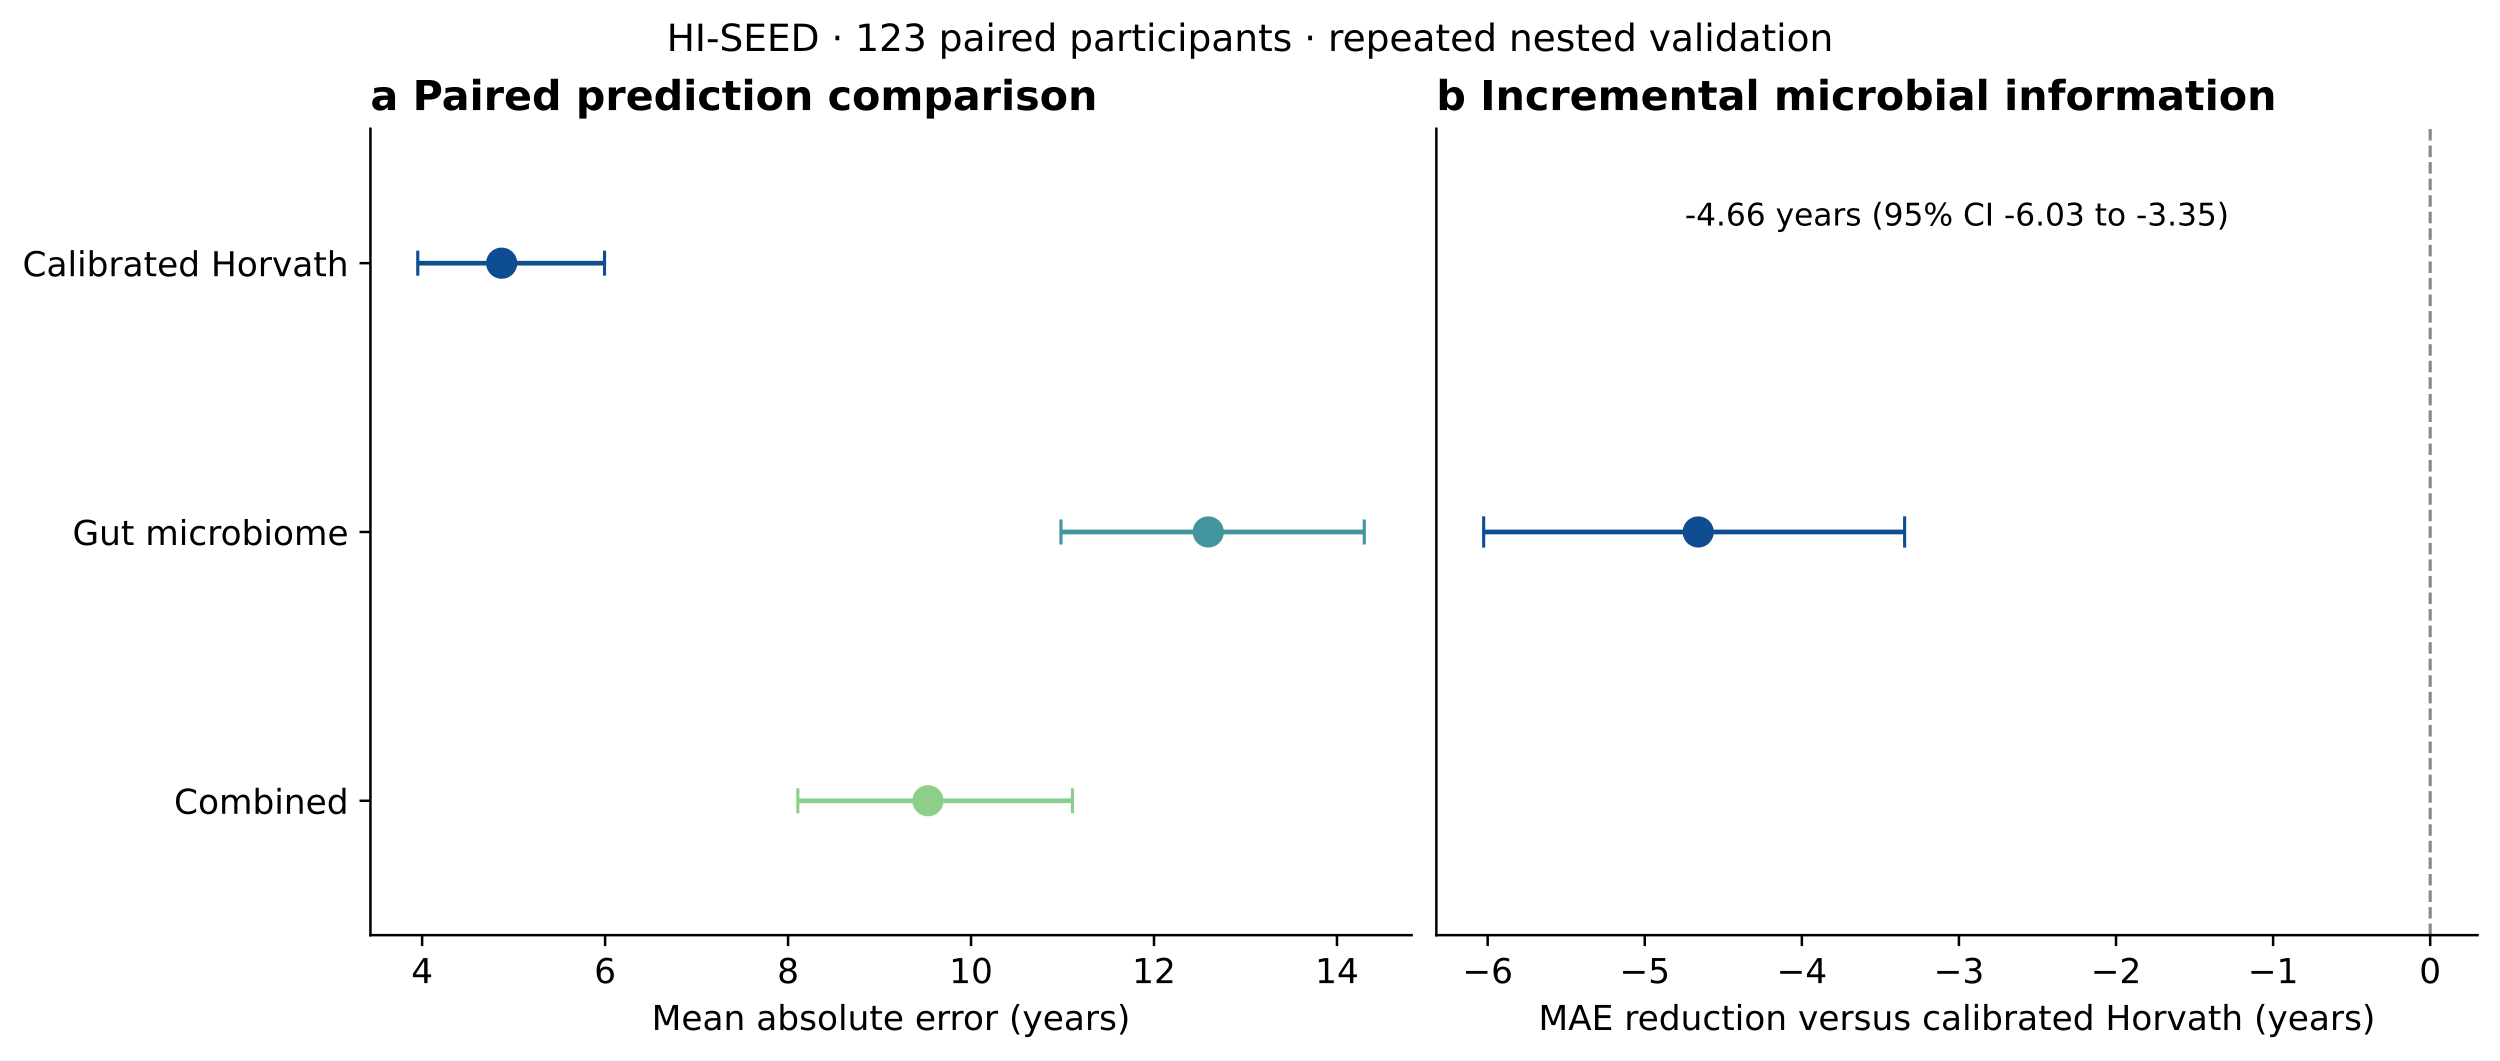
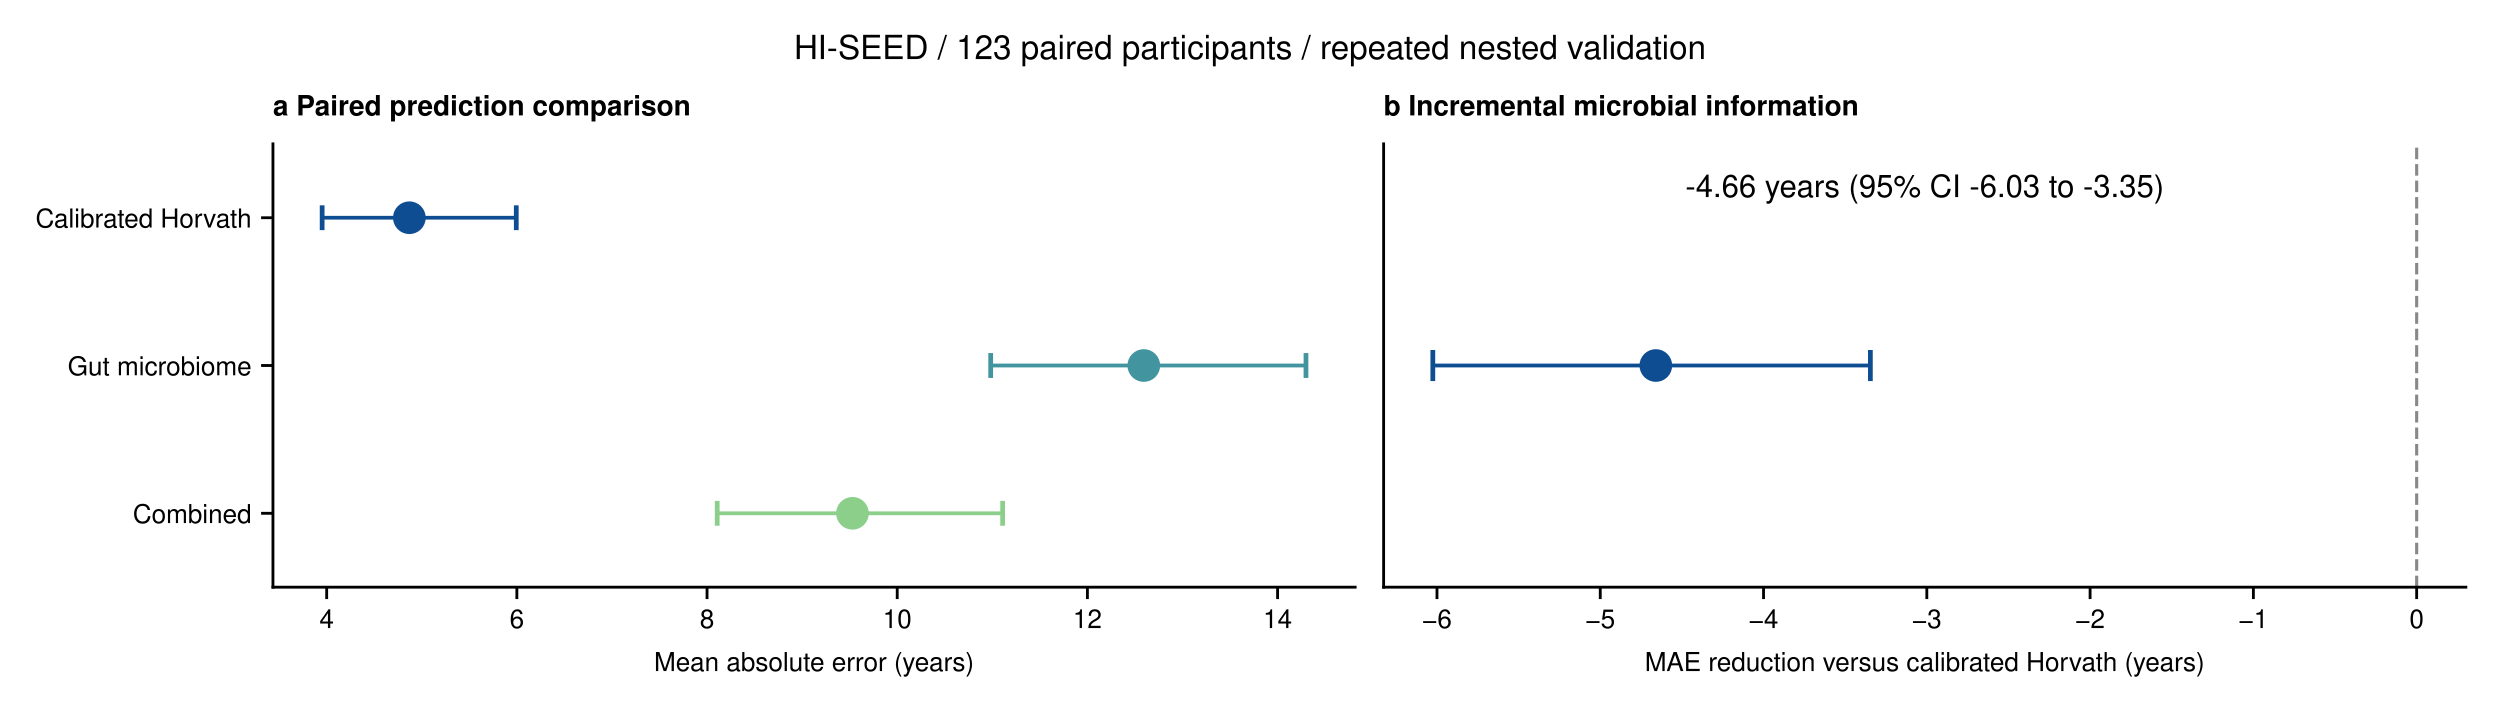
- <svg xmlns="http://www.w3.org/2000/svg" xmlns:xlink="http://www.w3.org/1999/xlink" width="800.4pt" height="339.6pt" viewBox="0 0 800.4 339.6" version="1.1">
+ <svg xmlns="http://www.w3.org/2000/svg" xmlns:xlink="http://www.w3.org/1999/xlink" width="527.14pt" height="149.874pt" viewBox="0 0 527.14 149.874" version="1.1">
  <defs>
    <style type="text/css">*{stroke-linejoin: round; stroke-linecap: butt}</style>
  </defs>
  <g id="figure_1">
    <g id="patch_1">
-       <path d="M 0 339.6  L 800.4 339.6  L 800.4 0  L 0 0  z " style="fill: #ffffff" />
+       <path d="M 0 149.874  L 527.14 149.874  L 527.14 0  L 0 0  z " style="fill: #ffffff; stroke: #ffffff; stroke-width: 0.35; stroke-linejoin: miter" />
    </g>
    <g id="axes_1">
      <g id="patch_2">
-         <path d="M 118.6 299.399  L 451.94 299.399  L 451.94 41.231  L 118.6 41.231  z " style="fill: #ffffff" />
+         <path d="M 57.553 123.81  L 285.746 123.81  L 285.746 30.331  L 57.553 30.331  z " style="fill: #ffffff" />
      </g>
      <g id="matplotlib.axis_1">
        <g id="xtick_1">
          <g id="line2d_1">
            <defs>
-               <path id="m443acffec0" d="M 0 0  L 0 3.5  " style="stroke: #000000; stroke-width: 0.8" />
+               <path id="mf1e5b66826" d="M 0 0  L 0 2.5  " style="stroke: #000000; stroke-width: 0.6" />
            </defs>
            <g>
-               <use xlink:href="#m443acffec0" x="135.149" y="299.399" style="stroke: #000000; stroke-width: 0.8" />
+               <use xlink:href="#mf1e5b66826" x="68.882" y="123.81" style="stroke: #000000; stroke-width: 0.6" />
            </g>
          </g>
          <g id="text_1">
-             <text style="font-size: 11px; font-family: 'DejaVu Sans'; text-anchor: middle" x="135.149" y="314.756" transform="rotate(-0 135.1492 314.7561)">4</text>
+             <text style="font-size: 5.5px; font-family: 'Helvetica'; text-anchor: middle" x="68.882" y="132.435" transform="rotate(-0 68.88162 132.4355)">4</text>
          </g>
        </g>
        <g id="xtick_2">
          <g id="line2d_2">
            <g>
-               <use xlink:href="#m443acffec0" x="193.728" y="299.399" style="stroke: #000000; stroke-width: 0.8" />
+               <use xlink:href="#mf1e5b66826" x="108.983" y="123.81" style="stroke: #000000; stroke-width: 0.6" />
            </g>
          </g>
          <g id="text_2">
-             <text style="font-size: 11px; font-family: 'DejaVu Sans'; text-anchor: middle" x="193.728" y="314.756" transform="rotate(-0 193.728 314.7561)">6</text>
+             <text style="font-size: 5.5px; font-family: 'Helvetica'; text-anchor: middle" x="108.983" y="132.435" transform="rotate(-0 108.9827 132.4355)">6</text>
          </g>
        </g>
        <g id="xtick_3">
          <g id="line2d_3">
            <g>
-               <use xlink:href="#m443acffec0" x="252.307" y="299.399" style="stroke: #000000; stroke-width: 0.8" />
+               <use xlink:href="#mf1e5b66826" x="149.084" y="123.81" style="stroke: #000000; stroke-width: 0.6" />
            </g>
          </g>
          <g id="text_3">
-             <text style="font-size: 11px; font-family: 'DejaVu Sans'; text-anchor: middle" x="252.307" y="314.756" transform="rotate(-0 252.3069 314.7561)">8</text>
+             <text style="font-size: 5.5px; font-family: 'Helvetica'; text-anchor: middle" x="149.084" y="132.435" transform="rotate(-0 149.0839 132.4355)">8</text>
          </g>
        </g>
        <g id="xtick_4">
          <g id="line2d_4">
            <g>
-               <use xlink:href="#m443acffec0" x="310.886" y="299.399" style="stroke: #000000; stroke-width: 0.8" />
+               <use xlink:href="#mf1e5b66826" x="189.185" y="123.81" style="stroke: #000000; stroke-width: 0.6" />
            </g>
          </g>
          <g id="text_4">
-             <text style="font-size: 11px; font-family: 'DejaVu Sans'; text-anchor: middle" x="310.886" y="314.756" transform="rotate(-0 310.8857 314.7561)">10</text>
+             <text style="font-size: 5.5px; font-family: 'Helvetica'; text-anchor: middle" x="189.185" y="132.435" transform="rotate(-0 189.185 132.4355)">10</text>
          </g>
        </g>
        <g id="xtick_5">
          <g id="line2d_5">
            <g>
-               <use xlink:href="#m443acffec0" x="369.465" y="299.399" style="stroke: #000000; stroke-width: 0.8" />
+               <use xlink:href="#mf1e5b66826" x="229.286" y="123.81" style="stroke: #000000; stroke-width: 0.6" />
            </g>
          </g>
          <g id="text_5">
-             <text style="font-size: 11px; font-family: 'DejaVu Sans'; text-anchor: middle" x="369.465" y="314.756" transform="rotate(-0 369.4645 314.7561)">12</text>
+             <text style="font-size: 5.5px; font-family: 'Helvetica'; text-anchor: middle" x="229.286" y="132.435" transform="rotate(-0 229.2861 132.4355)">12</text>
          </g>
        </g>
        <g id="xtick_6">
          <g id="line2d_6">
            <g>
-               <use xlink:href="#m443acffec0" x="428.043" y="299.399" style="stroke: #000000; stroke-width: 0.8" />
+               <use xlink:href="#mf1e5b66826" x="269.387" y="123.81" style="stroke: #000000; stroke-width: 0.6" />
            </g>
          </g>
          <g id="text_6">
-             <text style="font-size: 11px; font-family: 'DejaVu Sans'; text-anchor: middle" x="428.043" y="314.756" transform="rotate(-0 428.0434 314.7561)">14</text>
+             <text style="font-size: 5.5px; font-family: 'Helvetica'; text-anchor: middle" x="269.387" y="132.435" transform="rotate(-0 269.3872 132.4355)">14</text>
          </g>
        </g>
        <g id="text_7">
-           <text style="font-size: 11px; font-family: 'DejaVu Sans'; text-anchor: middle" x="285.27" y="329.757" transform="rotate(-0 285.2701 329.7569)">Mean absolute error (years)</text>
+           <text style="font-size: 5.5px; font-family: 'Helvetica'; text-anchor: middle" x="171.649" y="141.495" transform="rotate(-0 171.6494 141.495)">Mean absolute error (years)</text>
        </g>
      </g>
      <g id="matplotlib.axis_2">
        <g id="ytick_1">
          <g id="line2d_7">
            <defs>
-               <path id="m74b593d31e" d="M 0 0  L -3.5 0  " style="stroke: #000000; stroke-width: 0.8" />
+               <path id="mf7f3de43da" d="M 0 0  L -2.5 0  " style="stroke: #000000; stroke-width: 0.6" />
            </defs>
            <g>
-               <use xlink:href="#m74b593d31e" x="118.6" y="84.259" style="stroke: #000000; stroke-width: 0.8" />
+               <use xlink:href="#mf7f3de43da" x="57.553" y="45.911" style="stroke: #000000; stroke-width: 0.6" />
            </g>
          </g>
          <g id="text_8">
-             <text style="font-size: 11px; font-family: 'DejaVu Sans'; text-anchor: end" x="111.6" y="88.438" transform="rotate(-0 111.6003 88.43838)">Calibrated Horvath</text>
+             <text style="font-size: 5.5px; font-family: 'Helvetica'; text-anchor: end" x="53.053" y="47.973" transform="rotate(-0 53.05281 47.9731)">Calibrated Horvath</text>
          </g>
        </g>
        <g id="ytick_2">
          <g id="line2d_8">
            <g>
-               <use xlink:href="#m74b593d31e" x="118.6" y="170.315" style="stroke: #000000; stroke-width: 0.8" />
+               <use xlink:href="#mf7f3de43da" x="57.553" y="77.071" style="stroke: #000000; stroke-width: 0.6" />
            </g>
          </g>
          <g id="text_9">
-             <text style="font-size: 11px; font-family: 'DejaVu Sans'; text-anchor: end" x="111.6" y="174.494" transform="rotate(-0 111.6003 174.4941)">Gut microbiome</text>
+             <text style="font-size: 5.5px; font-family: 'Helvetica'; text-anchor: end" x="53.053" y="79.133" transform="rotate(-0 53.05281 79.13305)">Gut microbiome</text>
          </g>
        </g>
        <g id="ytick_3">
          <g id="line2d_9">
            <g>
-               <use xlink:href="#m74b593d31e" x="118.6" y="256.371" style="stroke: #000000; stroke-width: 0.8" />
+               <use xlink:href="#mf7f3de43da" x="57.553" y="108.231" style="stroke: #000000; stroke-width: 0.6" />
            </g>
          </g>
          <g id="text_10">
-             <text style="font-size: 11px; font-family: 'DejaVu Sans'; text-anchor: end" x="111.6" y="260.55" transform="rotate(-0 111.6003 260.5499)">Combined</text>
+             <text style="font-size: 5.5px; font-family: 'Helvetica'; text-anchor: end" x="53.053" y="110.293" transform="rotate(-0 53.05281 110.293)">Combined</text>
          </g>
        </g>
      </g>
      <g id="LineCollection_1">
-         <path d="M 133.752 84.259  L 193.546 84.259  " clip-path="url(#paea50f65f8)" style="fill: none; stroke: #0f4d92; stroke-width: 1.5" />
+         <path d="M 67.925 45.911  L 108.858 45.911  " clip-path="url(#p89b17d2b99)" style="fill: none; stroke: #0f4d92; stroke-width: 0.8" />
      </g>
      <g id="line2d_10">
        <defs>
-           <path id="m8d5054f468" d="M 0 4  L 0 -4  " style="stroke: #0f4d92" />
-         </defs>
-         <g clip-path="url(#paea50f65f8)">
-           <use xlink:href="#m8d5054f468" x="133.752" y="84.259" style="fill: #0f4d92; stroke: #0f4d92" />
+           <path id="mff01ccf33c" d="M 0 2.62  L 0 -2.62  " style="stroke: #0f4d92" />
+         </defs>
+         <g clip-path="url(#p89b17d2b99)">
+           <use xlink:href="#mff01ccf33c" x="67.925" y="45.911" style="fill: #0f4d92; stroke: #0f4d92" />
        </g>
      </g>
      <g id="line2d_11">
-         <g clip-path="url(#paea50f65f8)">
-           <use xlink:href="#m8d5054f468" x="193.546" y="84.259" style="fill: #0f4d92; stroke: #0f4d92" />
+         <g clip-path="url(#p89b17d2b99)">
+           <use xlink:href="#mff01ccf33c" x="108.858" y="45.911" style="fill: #0f4d92; stroke: #0f4d92" />
        </g>
      </g>
      <g id="LineCollection_2">
-         <path d="M 339.675 170.315  L 436.788 170.315  " clip-path="url(#paea50f65f8)" style="fill: none; stroke: #42949e; stroke-width: 1.5" />
+         <path d="M 208.893 77.071  L 275.374 77.071  " clip-path="url(#p89b17d2b99)" style="fill: none; stroke: #42949e; stroke-width: 0.8" />
      </g>
      <g id="line2d_12">
        <defs>
-           <path id="m8d1a0d370f" d="M 0 4  L 0 -4  " style="stroke: #42949e" />
-         </defs>
-         <g clip-path="url(#paea50f65f8)">
-           <use xlink:href="#m8d1a0d370f" x="339.675" y="170.315" style="fill: #42949e; stroke: #42949e" />
+           <path id="m0aac07b8ee" d="M 0 2.62  L 0 -2.62  " style="stroke: #42949e" />
+         </defs>
+         <g clip-path="url(#p89b17d2b99)">
+           <use xlink:href="#m0aac07b8ee" x="208.893" y="77.071" style="fill: #42949e; stroke: #42949e" />
        </g>
      </g>
      <g id="line2d_13">
-         <g clip-path="url(#paea50f65f8)">
-           <use xlink:href="#m8d1a0d370f" x="436.788" y="170.315" style="fill: #42949e; stroke: #42949e" />
+         <g clip-path="url(#p89b17d2b99)">
+           <use xlink:href="#m0aac07b8ee" x="275.374" y="77.071" style="fill: #42949e; stroke: #42949e" />
        </g>
      </g>
      <g id="LineCollection_3">
-         <path d="M 255.439 256.371  L 343.356 256.371  " clip-path="url(#paea50f65f8)" style="fill: none; stroke: #8bcf8b; stroke-width: 1.5" />
+         <path d="M 151.228 108.231  L 211.413 108.231  " clip-path="url(#p89b17d2b99)" style="fill: none; stroke: #8bcf8b; stroke-width: 0.8" />
      </g>
      <g id="line2d_14">
        <defs>
-           <path id="m51e77e400c" d="M 0 4  L 0 -4  " style="stroke: #8bcf8b" />
-         </defs>
-         <g clip-path="url(#paea50f65f8)">
-           <use xlink:href="#m51e77e400c" x="255.439" y="256.371" style="fill: #8bcf8b; stroke: #8bcf8b" />
+           <path id="m06d511ae18" d="M 0 2.62  L 0 -2.62  " style="stroke: #8bcf8b" />
+         </defs>
+         <g clip-path="url(#p89b17d2b99)">
+           <use xlink:href="#m06d511ae18" x="151.228" y="108.231" style="fill: #8bcf8b; stroke: #8bcf8b" />
        </g>
      </g>
      <g id="line2d_15">
-         <g clip-path="url(#paea50f65f8)">
-           <use xlink:href="#m51e77e400c" x="343.356" y="256.371" style="fill: #8bcf8b; stroke: #8bcf8b" />
+         <g clip-path="url(#p89b17d2b99)">
+           <use xlink:href="#m06d511ae18" x="211.413" y="108.231" style="fill: #8bcf8b; stroke: #8bcf8b" />
        </g>
      </g>
      <g id="line2d_16">
        <defs>
-           <path id="m9687b7cab4" d="M 0 4.5  C 1.193 4.5 2.338 4.026 3.182 3.182  C 4.026 2.338 4.5 1.193 4.5 0  C 4.5 -1.193 4.026 -2.338 3.182 -3.182  C 2.338 -4.026 1.193 -4.5 0 -4.5  C -1.193 -4.5 -2.338 -4.026 -3.182 -3.182  C -4.026 -2.338 -4.5 -1.193 -4.5 0  C -4.5 1.193 -4.026 2.338 -3.182 3.182  C -2.338 4.026 -1.193 4.5 0 4.5  z " style="stroke: #0f4d92" />
-         </defs>
-         <g clip-path="url(#paea50f65f8)">
-           <use xlink:href="#m9687b7cab4" x="160.619" y="84.259" style="fill: #0f4d92; stroke: #0f4d92" />
+           <path id="mf46a7d471d" d="M 0 2.947  C 0.782 2.947 1.531 2.637 2.084 2.084  C 2.637 1.531 2.947 0.782 2.947 0  C 2.947 -0.782 2.637 -1.531 2.084 -2.084  C 1.531 -2.637 0.782 -2.947 0 -2.947  C -0.782 -2.947 -1.531 -2.637 -2.084 -2.084  C -2.637 -1.531 -2.947 -0.782 -2.947 0  C -2.947 0.782 -2.637 1.531 -2.084 2.084  C -1.531 2.637 -0.782 2.947 0 2.947  z " style="stroke: #0f4d92" />
+         </defs>
+         <g clip-path="url(#p89b17d2b99)">
+           <use xlink:href="#mf46a7d471d" x="86.317" y="45.911" style="fill: #0f4d92; stroke: #0f4d92" />
        </g>
      </g>
      <g id="line2d_17">
        <defs>
-           <path id="mc1bfd041d7" d="M 0 4.5  C 1.193 4.5 2.338 4.026 3.182 3.182  C 4.026 2.338 4.5 1.193 4.5 0  C 4.5 -1.193 4.026 -2.338 3.182 -3.182  C 2.338 -4.026 1.193 -4.5 0 -4.5  C -1.193 -4.5 -2.338 -4.026 -3.182 -3.182  C -4.026 -2.338 -4.5 -1.193 -4.5 0  C -4.5 1.193 -4.026 2.338 -3.182 3.182  C -2.338 4.026 -1.193 4.5 0 4.5  z " style="stroke: #42949e" />
-         </defs>
-         <g clip-path="url(#paea50f65f8)">
-           <use xlink:href="#mc1bfd041d7" x="386.834" y="170.315" style="fill: #42949e; stroke: #42949e" />
+           <path id="m208ed12d41" d="M 0 2.947  C 0.782 2.947 1.531 2.637 2.084 2.084  C 2.637 1.531 2.947 0.782 2.947 0  C 2.947 -0.782 2.637 -1.531 2.084 -2.084  C 1.531 -2.637 0.782 -2.947 0 -2.947  C -0.782 -2.947 -1.531 -2.637 -2.084 -2.084  C -2.637 -1.531 -2.947 -0.782 -2.947 0  C -2.947 0.782 -2.637 1.531 -2.084 2.084  C -1.531 2.637 -0.782 2.947 0 2.947  z " style="stroke: #42949e" />
+         </defs>
+         <g clip-path="url(#p89b17d2b99)">
+           <use xlink:href="#m208ed12d41" x="241.177" y="77.071" style="fill: #42949e; stroke: #42949e" />
        </g>
      </g>
      <g id="line2d_18">
        <defs>
-           <path id="m5e32abc046" d="M 0 4.5  C 1.193 4.5 2.338 4.026 3.182 3.182  C 4.026 2.338 4.5 1.193 4.5 0  C 4.5 -1.193 4.026 -2.338 3.182 -3.182  C 2.338 -4.026 1.193 -4.5 0 -4.5  C -1.193 -4.5 -2.338 -4.026 -3.182 -3.182  C -4.026 -2.338 -4.5 -1.193 -4.5 0  C -4.5 1.193 -4.026 2.338 -3.182 3.182  C -2.338 4.026 -1.193 4.5 0 4.5  z " style="stroke: #8bcf8b" />
-         </defs>
-         <g clip-path="url(#paea50f65f8)">
-           <use xlink:href="#m5e32abc046" x="297.097" y="256.371" style="fill: #8bcf8b; stroke: #8bcf8b" />
+           <path id="m926a4a74ea" d="M 0 2.947  C 0.782 2.947 1.531 2.637 2.084 2.084  C 2.637 1.531 2.947 0.782 2.947 0  C 2.947 -0.782 2.637 -1.531 2.084 -2.084  C 1.531 -2.637 0.782 -2.947 0 -2.947  C -0.782 -2.947 -1.531 -2.637 -2.084 -2.084  C -2.637 -1.531 -2.947 -0.782 -2.947 0  C -2.947 0.782 -2.637 1.531 -2.084 2.084  C -1.531 2.637 -0.782 2.947 0 2.947  z " style="stroke: #8bcf8b" />
+         </defs>
+         <g clip-path="url(#p89b17d2b99)">
+           <use xlink:href="#m926a4a74ea" x="179.746" y="108.231" style="fill: #8bcf8b; stroke: #8bcf8b" />
        </g>
      </g>
      <g id="patch_3">
-         <path d="M 118.6 299.399  L 118.6 41.231  " style="fill: none; stroke: #000000; stroke-width: 0.8; stroke-linejoin: miter; stroke-linecap: square" />
+         <path d="M 57.553 123.81  L 57.553 30.331  " style="fill: none; stroke: #000000; stroke-width: 0.6; stroke-linejoin: miter; stroke-linecap: square" />
      </g>
      <g id="patch_4">
-         <path d="M 118.6 299.399  L 451.94 299.399  " style="fill: none; stroke: #000000; stroke-width: 0.8; stroke-linejoin: miter; stroke-linecap: square" />
+         <path d="M 57.553 123.81  L 285.746 123.81  " style="fill: none; stroke: #000000; stroke-width: 0.6; stroke-linejoin: miter; stroke-linecap: square" />
      </g>
      <g id="text_11">
-         <text style="font-weight: 700; font-size: 13.2px; font-family: 'DejaVu Sans'; text-anchor: start" x="118.6" y="35.231" transform="rotate(-0 118.6003 35.23136)">a  Paired prediction comparison</text>
+         <text style="font-weight: 700; font-size: 5.895px; font-family: 'Helvetica'; text-anchor: start" x="57.553" y="24.331" transform="rotate(-0 57.55281 24.33062)">a  Paired prediction comparison</text>
      </g>
    </g>
    <g id="axes_2">
      <g id="patch_5">
-         <path d="M 459.86 299.399  L 793.2 299.399  L 793.2 41.231  L 459.86 41.231  z " style="fill: #ffffff" />
+         <path d="M 291.746 123.81  L 519.94 123.81  L 519.94 30.331  L 291.746 30.331  z " style="fill: #ffffff" />
      </g>
      <g id="matplotlib.axis_3">
        <g id="xtick_7">
          <g id="line2d_19">
            <g>
-               <use xlink:href="#m443acffec0" x="476.293" y="299.399" style="stroke: #000000; stroke-width: 0.8" />
+               <use xlink:href="#mf1e5b66826" x="302.996" y="123.81" style="stroke: #000000; stroke-width: 0.6" />
            </g>
          </g>
          <g id="text_12">
-             <text style="font-size: 11px; font-family: 'DejaVu Sans'; text-anchor: middle" x="476.293" y="314.756" transform="rotate(-0 476.2925 314.7561)">−6</text>
+             <text style="font-size: 5.5px; font-family: 'Helvetica'; text-anchor: middle" x="302.996" y="132.435" transform="rotate(-0 302.9957 132.4355)">−6</text>
          </g>
        </g>
        <g id="xtick_8">
          <g id="line2d_20">
            <g>
-               <use xlink:href="#m443acffec0" x="526.585" y="299.399" style="stroke: #000000; stroke-width: 0.8" />
+               <use xlink:href="#mf1e5b66826" x="337.424" y="123.81" style="stroke: #000000; stroke-width: 0.6" />
            </g>
          </g>
          <g id="text_13">
-             <text style="font-size: 11px; font-family: 'DejaVu Sans'; text-anchor: middle" x="526.585" y="314.756" transform="rotate(-0 526.5851 314.7561)">−5</text>
+             <text style="font-size: 5.5px; font-family: 'Helvetica'; text-anchor: middle" x="337.424" y="132.435" transform="rotate(-0 337.4243 132.4355)">−5</text>
          </g>
        </g>
        <g id="xtick_9">
          <g id="line2d_21">
            <g>
-               <use xlink:href="#m443acffec0" x="576.878" y="299.399" style="stroke: #000000; stroke-width: 0.8" />
+               <use xlink:href="#mf1e5b66826" x="371.853" y="123.81" style="stroke: #000000; stroke-width: 0.6" />
            </g>
          </g>
          <g id="text_14">
-             <text style="font-size: 11px; font-family: 'DejaVu Sans'; text-anchor: middle" x="576.878" y="314.756" transform="rotate(-0 576.8776 314.7561)">−4</text>
+             <text style="font-size: 5.5px; font-family: 'Helvetica'; text-anchor: middle" x="371.853" y="132.435" transform="rotate(-0 371.8529 132.4355)">−4</text>
          </g>
        </g>
        <g id="xtick_10">
          <g id="line2d_22">
            <g>
-               <use xlink:href="#m443acffec0" x="627.17" y="299.399" style="stroke: #000000; stroke-width: 0.8" />
+               <use xlink:href="#mf1e5b66826" x="406.281" y="123.81" style="stroke: #000000; stroke-width: 0.6" />
            </g>
          </g>
          <g id="text_15">
-             <text style="font-size: 11px; font-family: 'DejaVu Sans'; text-anchor: middle" x="627.17" y="314.756" transform="rotate(-0 627.1701 314.7561)">−3</text>
+             <text style="font-size: 5.5px; font-family: 'Helvetica'; text-anchor: middle" x="406.281" y="132.435" transform="rotate(-0 406.2815 132.4355)">−3</text>
          </g>
        </g>
        <g id="xtick_11">
          <g id="line2d_23">
            <g>
-               <use xlink:href="#m443acffec0" x="677.463" y="299.399" style="stroke: #000000; stroke-width: 0.8" />
+               <use xlink:href="#mf1e5b66826" x="440.71" y="123.81" style="stroke: #000000; stroke-width: 0.6" />
            </g>
          </g>
          <g id="text_16">
-             <text style="font-size: 11px; font-family: 'DejaVu Sans'; text-anchor: middle" x="677.463" y="314.756" transform="rotate(-0 677.4627 314.7561)">−2</text>
+             <text style="font-size: 5.5px; font-family: 'Helvetica'; text-anchor: middle" x="440.71" y="132.435" transform="rotate(-0 440.7101 132.4355)">−2</text>
          </g>
        </g>
        <g id="xtick_12">
          <g id="line2d_24">
            <g>
-               <use xlink:href="#m443acffec0" x="727.755" y="299.399" style="stroke: #000000; stroke-width: 0.8" />
+               <use xlink:href="#mf1e5b66826" x="475.139" y="123.81" style="stroke: #000000; stroke-width: 0.6" />
            </g>
          </g>
          <g id="text_17">
-             <text style="font-size: 11px; font-family: 'DejaVu Sans'; text-anchor: middle" x="727.755" y="314.756" transform="rotate(-0 727.7552 314.7561)">−1</text>
+             <text style="font-size: 5.5px; font-family: 'Helvetica'; text-anchor: middle" x="475.139" y="132.435" transform="rotate(-0 475.1387 132.4355)">−1</text>
          </g>
        </g>
        <g id="xtick_13">
          <g id="line2d_25">
            <g>
-               <use xlink:href="#m443acffec0" x="778.048" y="299.399" style="stroke: #000000; stroke-width: 0.8" />
+               <use xlink:href="#mf1e5b66826" x="509.567" y="123.81" style="stroke: #000000; stroke-width: 0.6" />
            </g>
          </g>
          <g id="text_18">
-             <text style="font-size: 11px; font-family: 'DejaVu Sans'; text-anchor: middle" x="778.048" y="314.756" transform="rotate(-0 778.0477 314.7561)">0</text>
+             <text style="font-size: 5.5px; font-family: 'Helvetica'; text-anchor: middle" x="509.567" y="132.435" transform="rotate(-0 509.5673 132.4355)">0</text>
          </g>
        </g>
        <g id="text_19">
-           <text style="font-size: 11px; font-family: 'DejaVu Sans'; text-anchor: middle" x="626.53" y="329.757" transform="rotate(-0 626.5297 329.7569)">MAE reduction versus calibrated Horvath (years)</text>
+           <text style="font-size: 5.5px; font-family: 'Helvetica'; text-anchor: middle" x="405.843" y="141.495" transform="rotate(-0 405.8431 141.495)">MAE reduction versus calibrated Horvath (years)</text>
        </g>
      </g>
      <g id="matplotlib.axis_4" />
      <g id="LineCollection_4">
-         <path d="M 475.012 170.315  L 609.786 170.315  " clip-path="url(#p8901532d38)" style="fill: none; stroke: #0f4d92; stroke-width: 1.5" />
+         <path d="M 302.119 77.071  L 394.381 77.071  " clip-path="url(#pe14d0debcf)" style="fill: none; stroke: #0f4d92; stroke-width: 0.8" />
      </g>
      <g id="line2d_26">
        <defs>
-           <path id="me4321641bd" d="M 0 5  L 0 -5  " style="stroke: #0f4d92" />
-         </defs>
-         <g clip-path="url(#p8901532d38)">
-           <use xlink:href="#me4321641bd" x="475.012" y="170.315" style="fill: #0f4d92; stroke: #0f4d92" />
+           <path id="m97f3a74a07" d="M 0 3.275  L 0 -3.275  " style="stroke: #0f4d92" />
+         </defs>
+         <g clip-path="url(#pe14d0debcf)">
+           <use xlink:href="#m97f3a74a07" x="302.119" y="77.071" style="fill: #0f4d92; stroke: #0f4d92" />
        </g>
      </g>
      <g id="line2d_27">
-         <g clip-path="url(#p8901532d38)">
-           <use xlink:href="#me4321641bd" x="609.786" y="170.315" style="fill: #0f4d92; stroke: #0f4d92" />
+         <g clip-path="url(#pe14d0debcf)">
+           <use xlink:href="#m97f3a74a07" x="394.381" y="77.071" style="fill: #0f4d92; stroke: #0f4d92" />
        </g>
      </g>
      <g id="line2d_28">
-         <path d="M 778.048 299.399  L 778.048 41.231  " clip-path="url(#p8901532d38)" style="fill: none; stroke-dasharray: 3.7,1.6; stroke-dashoffset: 0; stroke: #888888" />
+         <path d="M 509.567 123.81  L 509.567 30.331  " clip-path="url(#pe14d0debcf)" style="fill: none; stroke-dasharray: 2.423,1.048; stroke-dashoffset: 0; stroke: #888888; stroke-width: 0.655" />
      </g>
      <g id="line2d_29">
-         <g clip-path="url(#p8901532d38)">
-           <use xlink:href="#m9687b7cab4" x="543.702" y="170.315" style="fill: #0f4d92; stroke: #0f4d92" />
+         <g clip-path="url(#pe14d0debcf)">
+           <use xlink:href="#mf46a7d471d" x="349.142" y="77.071" style="fill: #0f4d92; stroke: #0f4d92" />
        </g>
      </g>
      <g id="patch_6">
-         <path d="M 459.86 299.399  L 459.86 41.231  " style="fill: none; stroke: #000000; stroke-width: 0.8; stroke-linejoin: miter; stroke-linecap: square" />
+         <path d="M 291.746 123.81  L 291.746 30.331  " style="fill: none; stroke: #000000; stroke-width: 0.6; stroke-linejoin: miter; stroke-linecap: square" />
      </g>
      <g id="patch_7">
-         <path d="M 459.86 299.399  L 793.2 299.399  " style="fill: none; stroke: #000000; stroke-width: 0.8; stroke-linejoin: miter; stroke-linecap: square" />
+         <path d="M 291.746 123.81  L 519.94 123.81  " style="fill: none; stroke: #000000; stroke-width: 0.6; stroke-linejoin: miter; stroke-linecap: square" />
      </g>
      <g id="text_20">
-         <text style="font-size: 10px; font-family: 'DejaVu Sans'; text-anchor: middle" x="626.53" y="72.211" transform="rotate(-0 626.5297 72.21143)">-4.66 years (95% CI -6.03 to -3.35)</text>
+         <text style="font-size: 6.55px; font-family: 'Helvetica'; text-anchor: middle" x="405.843" y="41.548" transform="rotate(-0 405.8431 41.54821)">-4.66 years (95% CI -6.03 to -3.35)</text>
      </g>
      <g id="text_21">
-         <text style="font-weight: 700; font-size: 13.2px; font-family: 'DejaVu Sans'; text-anchor: start" x="459.86" y="35.231" transform="rotate(-0 459.8599 35.23136)">b  Incremental microbial information</text>
+         <text style="font-weight: 700; font-size: 5.895px; font-family: 'Helvetica'; text-anchor: start" x="291.746" y="24.331" transform="rotate(-0 291.7465 24.33062)">b  Incremental microbial information</text>
      </g>
    </g>
    <g id="text_22">
-       <text style="font-size: 12px; font-family: 'DejaVu Sans'; text-anchor: middle" x="400.2" y="16.318" transform="rotate(-0 400.1998 16.31812)">HI-SEED · 123 paired participants · repeated nested validation</text>
+       <text style="font-size: 7px; font-family: 'Helvetica'; text-anchor: middle" x="263.57" y="12.45" transform="rotate(-0 263.5698 12.45)">HI-SEED / 123 paired participants / repeated nested validation</text>
    </g>
  </g>
  <defs>
-     <clipPath id="paea50f65f8">
-       <rect x="118.6" y="41.231" width="333.34" height="258.167" />
+     <clipPath id="p89b17d2b99">
+       <rect x="57.553" y="30.331" width="228.193" height="93.48" />
    </clipPath>
-     <clipPath id="p8901532d38">
-       <rect x="459.86" y="41.231" width="333.34" height="258.167" />
+     <clipPath id="pe14d0debcf">
+       <rect x="291.746" y="30.331" width="228.193" height="93.48" />
    </clipPath>
  </defs>
</svg>
